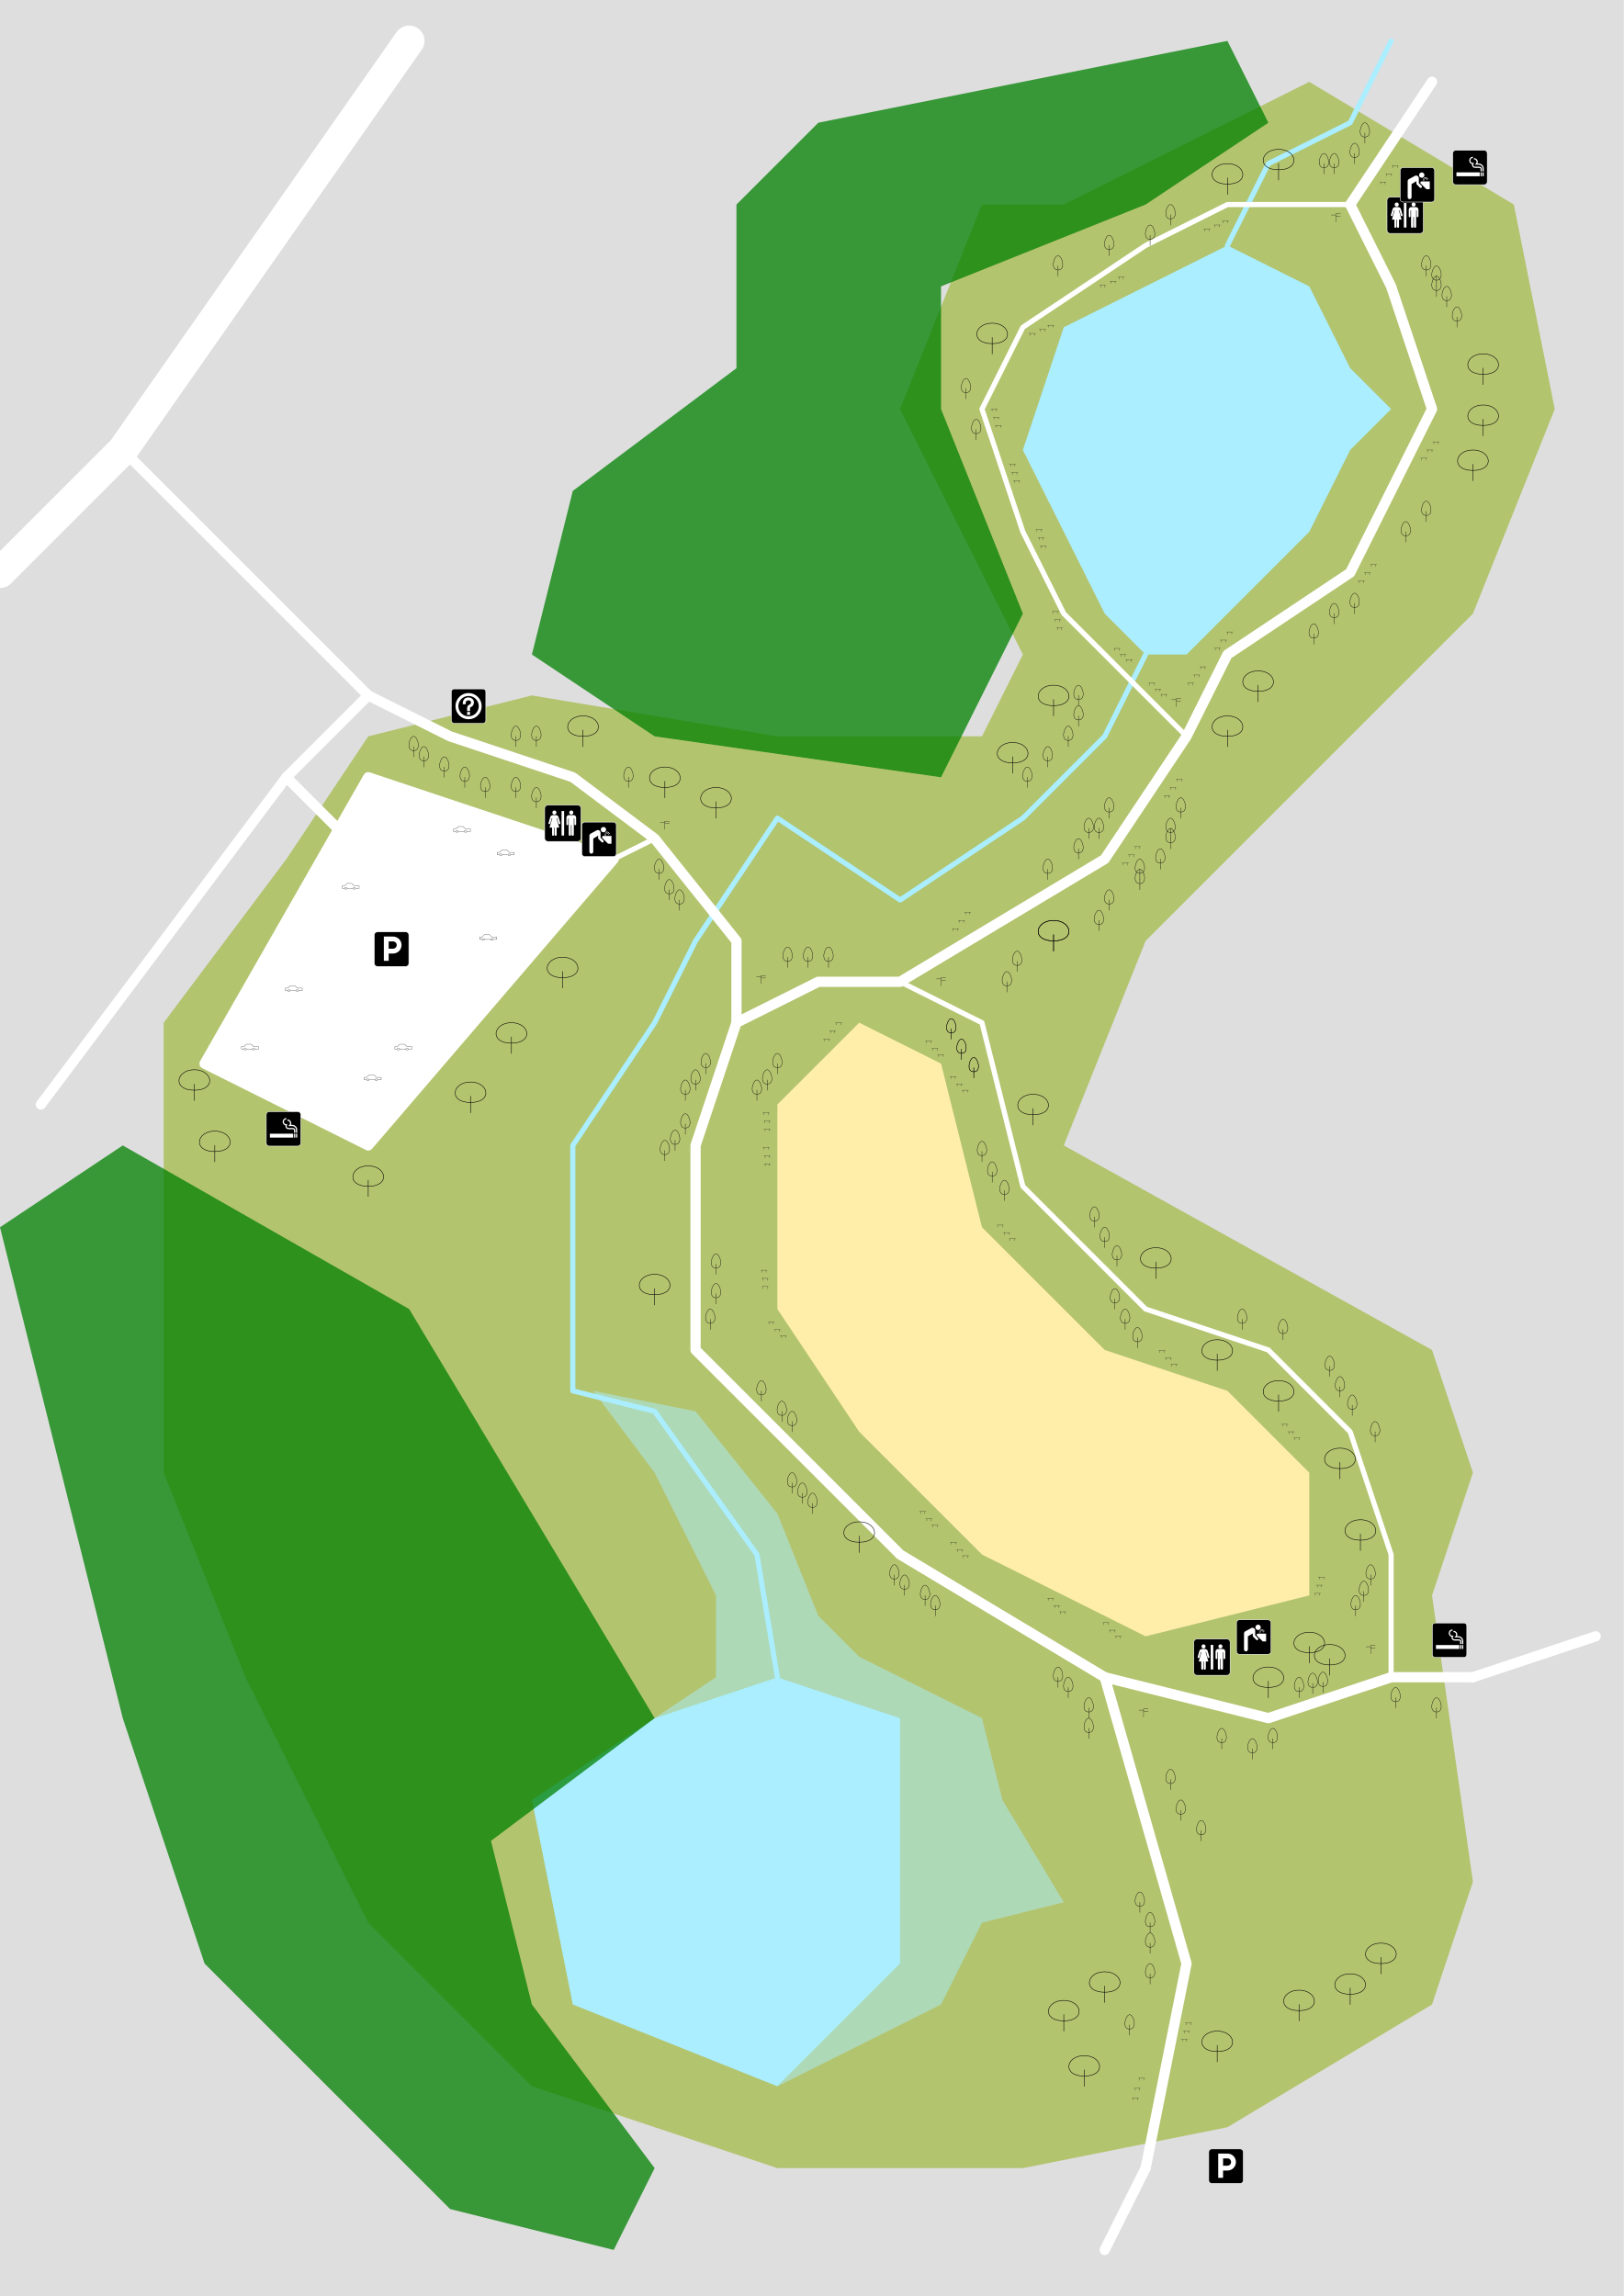
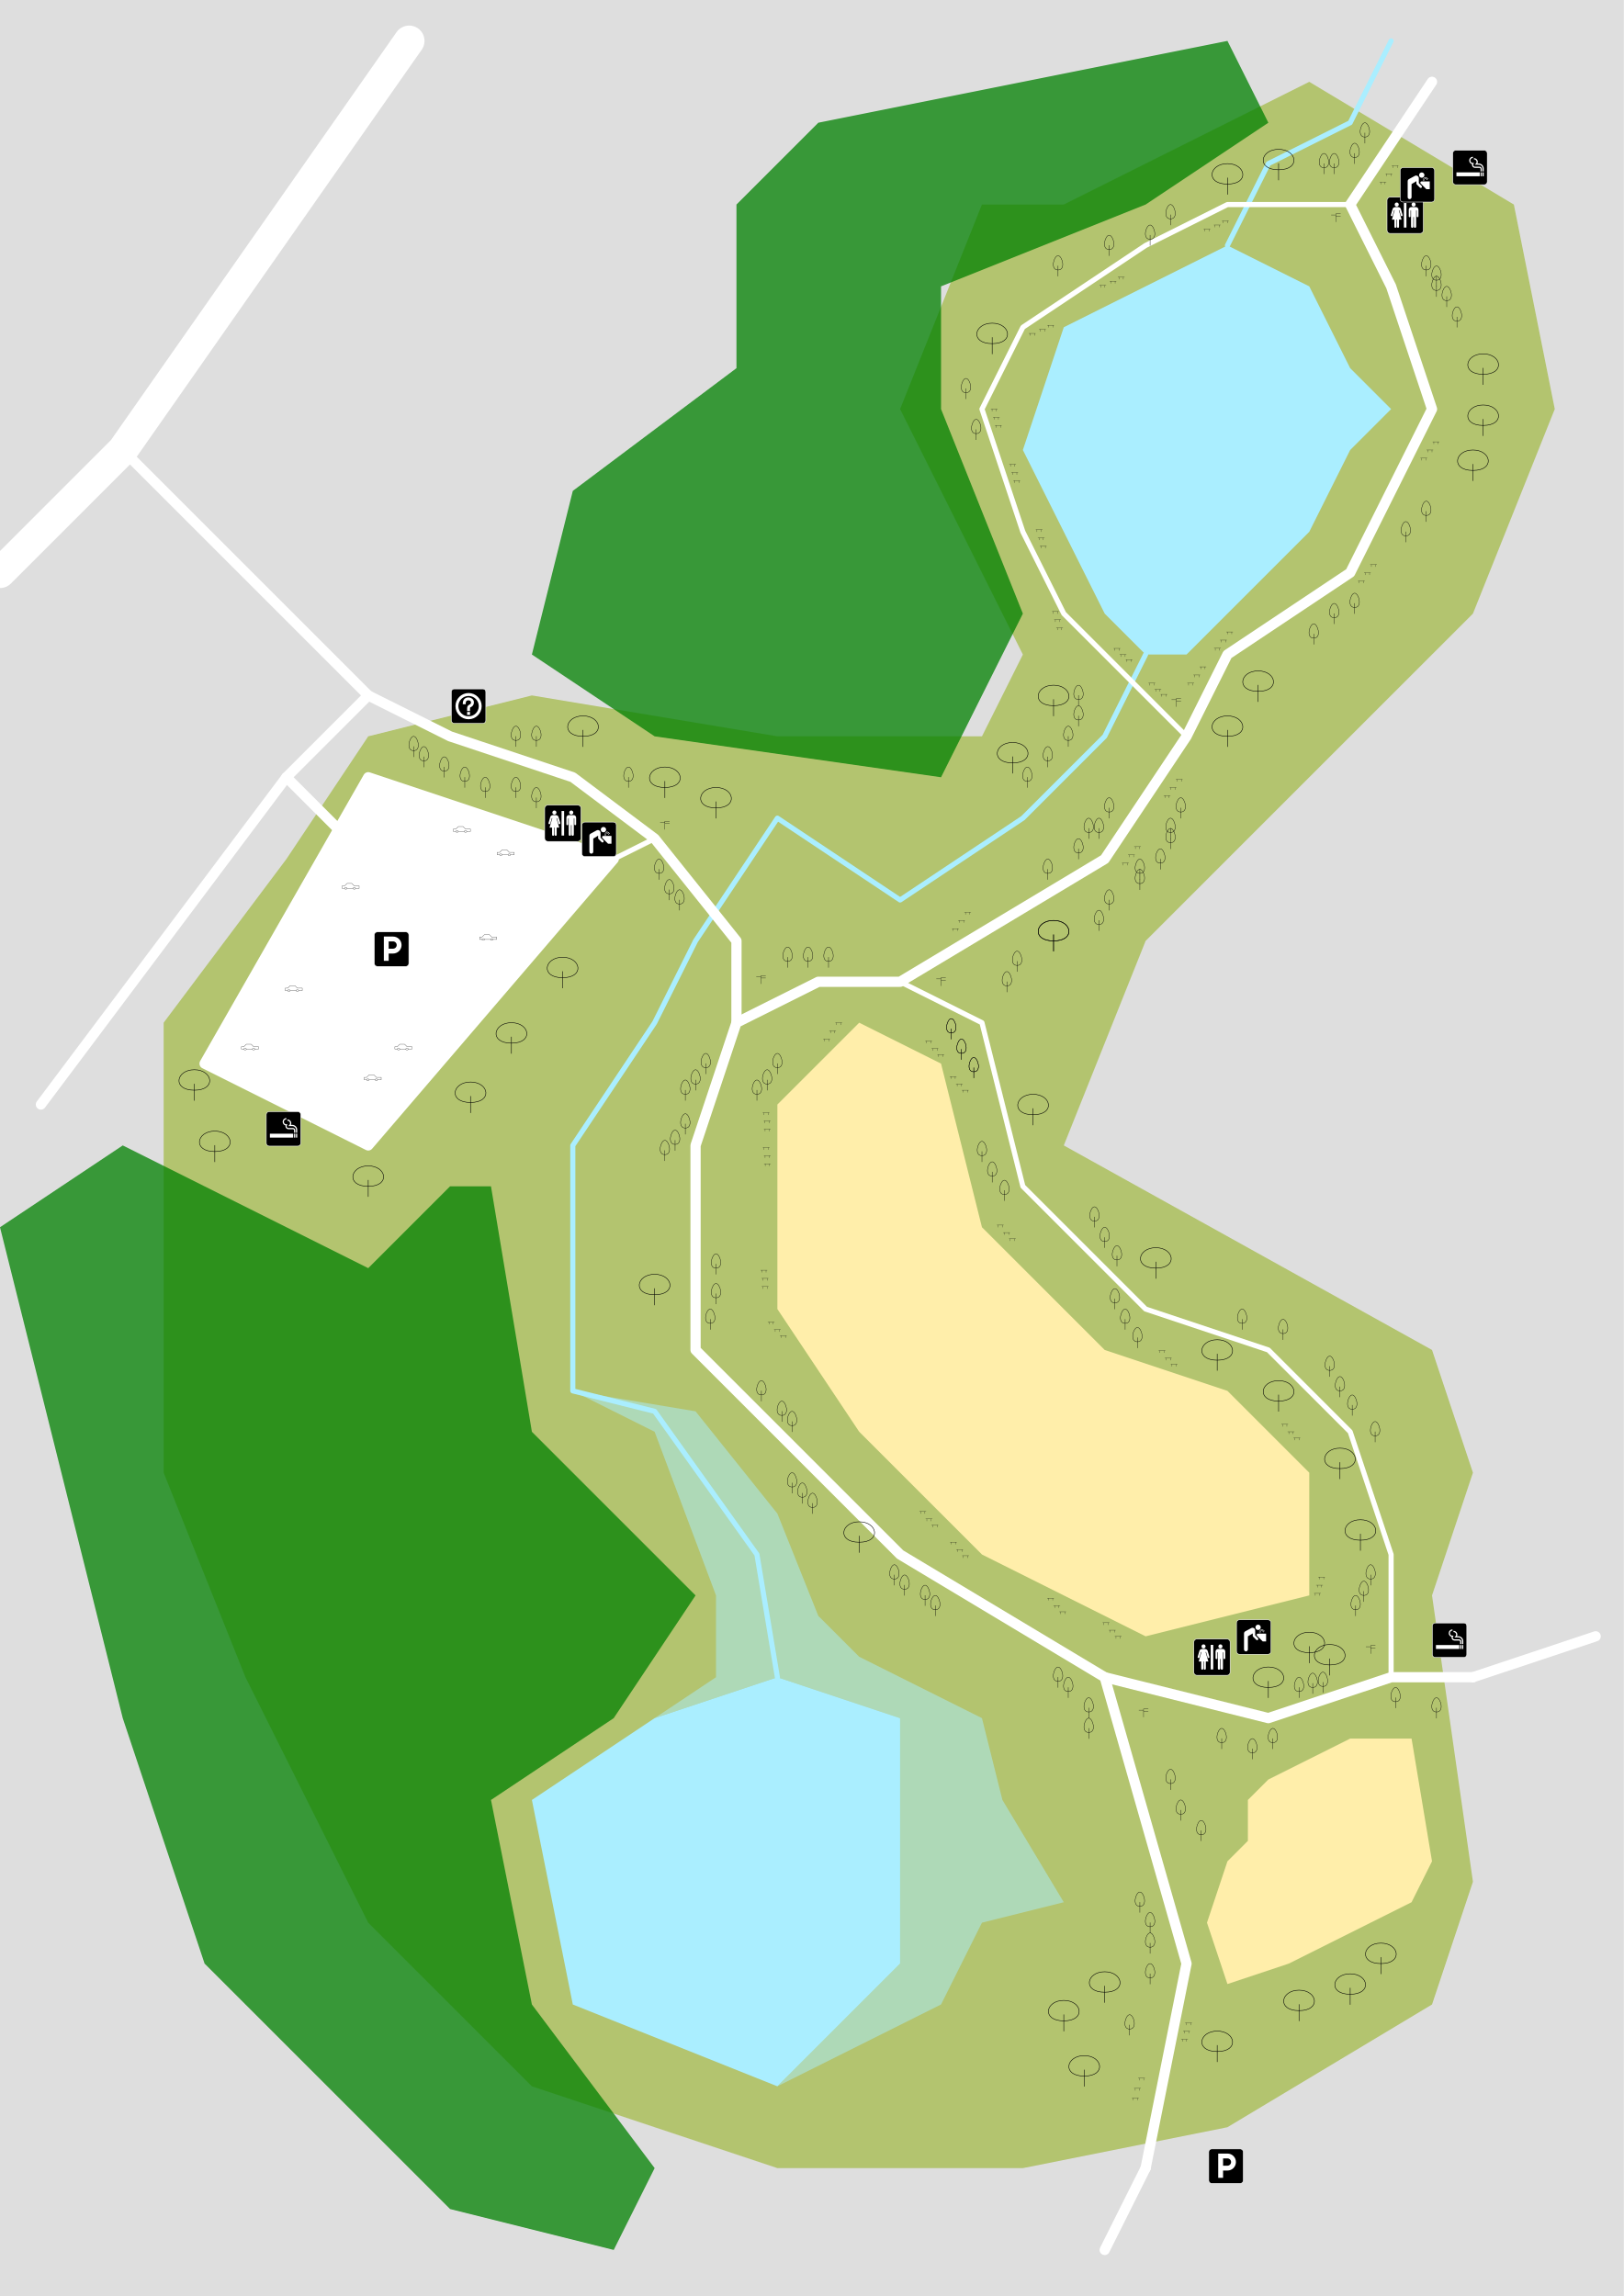
<svg xmlns="http://www.w3.org/2000/svg" xmlns:xlink="http://www.w3.org/1999/xlink" width="210mm" height="297mm" viewBox="-100 -100 793.701 1122.52" version="1.1" id="svg1">
  <defs id="defs1">
    <symbol id="AigaSymbols.svg:Toilets_Inv">
      <rect x="0.5" y="0.5" width="71" height="71" ry="6" style="stroke:#ffffff" id="rect83" rx="6" />
      <g style="fill:#ffffff;stroke:none" id="g85">
        <rect x="33.5" y="12" width="5" height="48" id="rect84" />
        <circle cx="19.5" cy="15" r="4" id="circle84" />
        <path d="m 19,44.5 v 14 a 2,2 0 0 1 -4,0 v -14 H 10 L 15.5,26 h -1 l -3,10.5 A 1.821,1.821 0 0 1 8,35.5 l 3.5,-12 A 5.7,4.6 0 0 1 17,20 h 5 a 5.7,4.6 0 0 1 5.5,3.5 l 3.5,12 a 1.821,1.821 0 0 1 -3.5,1 L 24.5,26 h -1 L 29,44.5 h -5 v 14 a 2,2 0 0 1 -4,0 v -14 z" id="path84" />
        <circle cx="52.5" cy="15" r="4" id="circle85" />
        <path d="m 43,25 v 13 a 1.75,1.75 0 0 0 3.5,0 V 26.5 h 1 v 31.75 a 2.25,2.25 0 0 0 4.5,0 V 39.5 h 1 v 18.75 a 2.25,2.25 0 0 0 4.5,0 V 26.5 h 1 V 38 A 1.75,1.75 0 0 0 62,38 V 25 a 5,5 0 0 0 -5,-5 h -9 a 5,5 0 0 0 -5,5 z" id="path85" />
      </g>
    </symbol>
    <symbol id="AigaSymbols.svg:Parking_Inv">
      <rect x="0.5" y="0.5" width="71" height="71" ry="6" style="stroke:#ffffff" id="rect252" rx="6" />
      <path d="M 25,60 V 15 h 14 a 12.5,12.5 0 0 1 0,25 h -9" style="fill:none;stroke:#ffffff;stroke-width:10" id="path253" />
    </symbol>
    <symbol id="AigaSymbols.svg:Smoking_Inv">
      <rect x="0.5" y="0.5" width="71" height="71" ry="6" style="stroke:#ffffff" id="rect236" rx="6" />
      <rect x="8" y="46" height="8" width="48" style="fill:#ffffff;stroke:none" id="rect237" />
      <rect x="57.75" y="46" width="2.5" height="8" style="fill:#ffffff;stroke:none" id="rect238" />
      <rect x="61.75" y="46" width="2.5" height="8" style="fill:#ffffff;stroke:none" id="rect239" />
      <path d="m 59,44 v -5 a 3.5,3.5 0 0 0 -3.5,-3.5 h -9 A 5,5 0 0 1 42,28 6.5,6.5 0 0 1 42,15" style="fill:none;stroke:#ffffff;stroke-width:2.5" id="path239" />
      <path d="M 63,44 V 38 A 9,9 0 0 0 54,29 H 49 A 6.5,6.5 0 0 0 44,18" style="fill:none;stroke:#ffffff;stroke-width:2.5" id="path240" />
    </symbol>
    <symbol id="AigaSymbols.svg:Information_Inv">
      <rect x="0.5" y="0.5" width="71" height="71" ry="6" style="stroke:#ffffff" id="rect127" rx="6" />
      <circle cx="36" cy="36" r="24" style="fill:none;stroke:#ffffff;stroke-width:6" id="circle127" />
      <path d="m 27,32 c 0,-5 1,-11 9,-11 4,0 8,3 8,7 0,4 -2,6 -4,7 -2,1 -4,2 -4,5 0,3 0,6 0,6" style="fill:none;stroke:#ffffff;stroke-width:6" id="path127" />
      <rect x="33" y="48" width="6" height="6" style="fill:#ffffff;stroke:none" id="rect128" />
    </symbol>
    <symbol id="AigaSymbols.svg:DrinkingFountain_Inv">
      <rect x="0.5" y="0.5" width="71" height="71" ry="6" style="stroke:#ffffff" id="rect103" rx="6" />
      <g style="fill:#ffffff;stroke:none" id="g119">
        <circle cx="45" cy="16" r="5.5" id="circle104" />
        <path d="m 34,28.5 v 5 a 2.5,2.5 0 0 0 0.75,1.75 l 6.5,6.5 a 2.475,2.475 0 0 0 3.5,-3.5 L 39,32.5 v -10 a 5.5,5.5 0 0 0 -8,-5 L 19,24 a 5,5 0 0 0 -3,5 v 32.5 a 4,4 0 0 0 8,0 v -27 z" id="path104" />
        <path d="m 54.5,45 h 7 V 29 h -17 a 2.5,2.5 0 0 0 -1.75,4.25 z" id="path105" />
        <circle cx="47.75" cy="27.25" r="0.7" id="circle105" />
        <circle cx="49.5" cy="27.25" r="0.7" id="circle106" />
        <circle cx="47.75" cy="25.25" r="0.7" id="circle107" />
        <circle cx="49.75" cy="25.25" r="0.7" id="circle108" />
        <circle cx="48.5" cy="23.25" r="0.7" id="circle109" />
        <circle cx="50.75" cy="23.75" r="0.7" id="circle110" />
        <circle cx="49.75" cy="21.75" r="0.75" id="circle111" />
        <circle cx="51.5" cy="21" r="0.75" id="circle112" />
        <circle cx="51.5" cy="21" r="0.75" id="circle113" />
        <circle cx="52.5" cy="23" r="0.75" id="circle114" />
        <circle cx="53.75" cy="21" r="0.85" id="circle115" />
        <circle cx="54.25" cy="23.5" r="0.85" id="circle116" />
        <circle cx="55.5" cy="22" r="0.9" id="circle117" />
        <circle cx="55.75" cy="25.25" r="0.9" id="circle118" />
        <circle cx="57.25" cy="23.5" r="0.9" id="circle119" />
      </g>
    </symbol>
  </defs>
  <g id="layer1">
    <rect style="opacity:1;fill:#cccccc;fill-opacity:0.5;stroke:none;stroke-width:10;stroke-linecap:round;stroke-linejoin:round;stroke-dasharray:none;stroke-opacity:1" id="rect18" width="793.701" height="1122.52" x="-100" y="-100" />
    <g id="g18">
      <path style="fill:#88aa00;fill-opacity:0.5;stroke:none;stroke-width:0.5" d="m 80,840 -60,-120 -40,-100 V 400 l 60,-80 40,-60 80,-20 120,20 h 100 l 20,-40 -20,-40 -40,-80 40,-100 h 40 l 120,-60 100,60 20,100 -40,100 -80,80 -80,80 -40,100 180,100 20,60 -20,60 20,140 -20,60 -100,60 -100,20 h -120 l -120,-40 z" id="path1" />
      <path style="opacity:1;fill:#ffeeaa;stroke:none;stroke-width:10;stroke-linecap:round;stroke-linejoin:round;stroke-dasharray:none;stroke-opacity:1" d="m 320,400 40,20 20,80 60,60 60,20 40,40 v 60 l -80,20 -80,-40 -60,-60 -40,-60 0,-60 v -40 z" id="path19" />
+       <path style="opacity:1;fill:#ffeeaa;fill-opacity:1;stroke:none;stroke-width:5;stroke-linecap:square;stroke-linejoin:miter;stroke-dasharray:none;stroke-opacity:1" d="m 560,750 h 30 l 10,60 -10,20 -60,30 -30,10 -10,-30 10,-30 10,-10 v -20 l 10,-10 z" id="path317" />
    </g>
    <g id="g12">
      <path style="fill:#aaeeff;stroke:none;stroke-width:5;stroke-linecap:round;stroke-linejoin:round;stroke-dasharray:none;stroke-opacity:1;opacity:1" d="m 440,200 -40,-80 20,-60 80,-40 40,20 20,40 20,20 -20,20 -20,40 -40,40 -20,20 h -20 z" id="path9" />
      <path style="opacity:1;fill:#aaeeff;stroke:none;stroke-width:5;stroke-linecap:round;stroke-linejoin:round;stroke-dasharray:none;stroke-opacity:1" d="m 160,780 60,-40 60,-20 60,20 0,120 -60,60 -100,-40 z" id="path10" />
      <path style="opacity:1;fill:none;fill-opacity:0.5;stroke:#aaeeff;stroke-width:2.5;stroke-linecap:round;stroke-linejoin:round;stroke-dasharray:none;stroke-opacity:1" d="m 280,720 -10,-60 -50,-70 -40,-10 v -60 -60 l 40,-60 20,-40 40,-60 60,40 60,-40 40,-40 20,-40" id="path11" />
      <path style="opacity:1;fill:none;fill-opacity:0.5;stroke:#aaeeff;stroke-width:2.5;stroke-linecap:round;stroke-linejoin:round;stroke-dasharray:none;stroke-opacity:1" d="m 500,20 20,-40 40,-20 20,-40" id="path12" />
-       <path style="opacity:1;fill:#aaeeff;fill-opacity:0.5;stroke:none;stroke-width:5;stroke-linecap:square;stroke-linejoin:miter;stroke-dasharray:none;stroke-opacity:1" d="m 250,720 v -40 l -30,-60 -30,-40 50,10 40,50 20,50 20,20 60,30 10,40 30,50 -40,10 -20,40 -80,40 60,-60 V 740 l -60,-20 -60,20 z" id="path237" />
+       <path style="opacity:1;fill:#aaeeff;fill-opacity:0.5;stroke:none;stroke-width:5;stroke-linecap:square;stroke-linejoin:miter;stroke-dasharray:none;stroke-opacity:1" d="m 250,720 v -40 l -30,-80 -40,-20 60,10 40,50 20,50 20,20 60,30 10,40 30,50 -40,10 -20,40 -80,40 60,-60 V 740 l -60,-20 -60,20 z" id="path237" />
    </g>
    <g id="g3">
-       <path style="fill:#008000;stroke:none;stroke-width:0.5;opacity:0.75" d="M -40,460 100,540 l 120,200 L 140,800 l 20,80 60,80 -20,40 L 120,980 0,860 -40,740 -80,580 -100,500 Z" id="path2" />
+       <path style="opacity:0.75;fill:#008000;stroke:none;stroke-width:0.5" d="M -40,460 80,520 120,480 l 20,0 20,120 80,80 -40,60 L 140,780 l 20,100 60,80 -20,40 L 120,980 0,860 -40,740 -80,580 -100,500 Z" id="path2" />
      <path style="fill:#008000;stroke:none;stroke-width:0.5;opacity:0.75" d="M 260,80 V -4e-6 l 40,-40 100,-20 100,-20 20,40 -60,40 -100,40 v 60 l 40,100 -40,80 -140,-20 -60,-40 20,-80 z" id="path3" />
    </g>
    <g id="g4">
      <path style="fill:none;fill-opacity:0.275;stroke:#ffffff;stroke-width:5;stroke-linecap:round;stroke-linejoin:round;stroke-dasharray:none;stroke-opacity:1" d="m 460,960 20,-100 -40,-140 -100,-60 -100,-100 v -100 l 20,-60 40,-20 h 40 l 100,-60 40,-60 20,-40 60,-40 40,-80 -20,-60 -20,-40 40,-60" id="path4" />
      <path style="fill:none;fill-opacity:0.275;stroke:#ffffff;stroke-width:5;stroke-linecap:round;stroke-linejoin:round;stroke-dasharray:none;stroke-opacity:1" d="m 260,400 v -40 l -40,-50 -40,-30 L 120,260 l -40,-20" id="path5" />
      <path style="fill:none;fill-opacity:0.275;stroke:#ffffff;stroke-width:5;stroke-linecap:round;stroke-linejoin:round;stroke-dasharray:none;stroke-opacity:1" d="m 440,720 80,20 60,-20 h 40" id="path6" />
      <path style="fill:none;fill-opacity:0.275;stroke:#ffffff;stroke-width:2.5;stroke-linecap:round;stroke-linejoin:round;stroke-dasharray:none;stroke-opacity:1" d="m 340,380 40,20 20,80 60,60 60,20 40,40 20,60 v 60" id="path7" />
      <path style="fill:none;fill-opacity:0.275;stroke:#ffffff;stroke-width:2.5;stroke-linecap:round;stroke-linejoin:round;stroke-dasharray:none;stroke-opacity:1" d="m 480,260 -60,-60 -20,-40 -20,-60 20,-40 60,-40 40,-20 h 60" id="path8" />
    </g>
    <g id="g13">
      <path style="opacity:1;fill:#ffffff;stroke:#ffffff;stroke-width:5;stroke-linecap:round;stroke-linejoin:round;stroke-dasharray:none;stroke-opacity:1" d="m 80,280 120,40 -120,140 -80,-40 z" id="path13" />
      <path style="opacity:1;fill:none;fill-opacity:0.5;stroke:#ffffff;stroke-width:5;stroke-linecap:round;stroke-linejoin:round;stroke-dasharray:none;stroke-opacity:1" d="m -80,440 120,-160 L 80,240 l -120,-120" id="path14" />
      <path style="opacity:1;fill:none;fill-opacity:0.5;stroke:#ffffff;stroke-width:5;stroke-linecap:round;stroke-linejoin:round;stroke-dasharray:none;stroke-opacity:1" d="m 40,280 40,40" id="path15" />
      <path style="opacity:1;fill:none;fill-opacity:0.5;stroke:#ffffff;stroke-width:15;stroke-linecap:round;stroke-linejoin:round;stroke-dasharray:none;stroke-opacity:1" d="m -100,180 60,-60 L 100,-80" id="path16" />
      <path style="opacity:1;fill:none;fill-opacity:0.5;stroke:#ffffff;stroke-width:5;stroke-linecap:round;stroke-linejoin:round;stroke-dasharray:none;stroke-opacity:1" d="m 620,720 60,-20" id="path17" />
      <path style="opacity:1;fill:none;fill-opacity:0.5;stroke:#ffffff;stroke-width:5;stroke-linecap:round;stroke-linejoin:round;stroke-dasharray:none;stroke-opacity:1" d="m 460,960 -20,40" id="path18" />
      <path style="opacity:1;fill:#ffeeaa;fill-opacity:0.5;stroke:#ffffff;stroke-width:2.5;stroke-linecap:round;stroke-linejoin:round;stroke-dasharray:none;stroke-opacity:1" d="m 220,310 -20,10" id="path20" />
    </g>
    <g id="g27" transform="translate(-44.99999,-33.75004)">
      <g id="g242">
        <g id="g280">
          <path id="path242" style="opacity:1;fill:none;fill-opacity:0.5;stroke:#000000;stroke-width:0.25;stroke-linecap:square;stroke-linejoin:miter;stroke-dasharray:none;stroke-opacity:1" d="m 565,758.75 c -11,0 -9,-10 0,-10 9,0 11,10 0,10 z m 0,5 v -8" />
          <use x="0" y="0" xlink:href="#path242" id="use242" transform="translate(20,-17)" />
          <use x="0" y="0" xlink:href="#use242" id="use243" transform="translate(10,5.999999)" />
          <use x="0" y="0" xlink:href="#use243" id="use244" transform="translate(15,-61)" />
          <use x="0" y="0" xlink:href="#use244" id="use245" transform="translate(-10,-35)" />
          <use x="0" y="0" xlink:href="#use245" id="use246" transform="translate(-30,-33)" />
          <use x="0" y="0" xlink:href="#use246" id="use247" transform="translate(-30,-20)" />
          <use x="0" y="0" xlink:href="#use247" id="use248" transform="translate(-30,-45)" />
          <use x="0" y="0" xlink:href="#use248" id="use249" transform="translate(-60,-75)" />
          <use x="0" y="0" xlink:href="#use249" id="use250" transform="translate(10,-85)" />
          <use x="0" y="0" xlink:href="#use250" id="use251" />
          <use x="0" y="0" xlink:href="#use251" id="use252" transform="translate(85,-100)" />
          <use x="0" y="0" xlink:href="#use252" id="use253" transform="translate(15,-22)" />
          <use x="0" y="0" xlink:href="#use253" id="use254" transform="translate(105,-108)" />
          <use x="0" y="0" xlink:href="#use254" id="use255" transform="translate(5.000002,-21.99999)" />
          <use x="0" y="0" xlink:href="#use255" id="use256" transform="translate(0,-25)" />
          <use x="0" y="0" xlink:href="#use256" id="use257" transform="translate(-100,-99.99999)" />
          <use x="0" y="0" xlink:href="#use257" id="use258" transform="translate(-25,6.999999)" />
          <use x="0" y="0" xlink:href="#use258" id="use259" transform="translate(-115,78)" />
          <use x="0" y="0" xlink:href="#use259" id="use260" transform="translate(30,177)" />
          <use x="0" y="0" xlink:href="#use260" id="use261" transform="translate(-20,28)" />
          <use x="0" y="0" xlink:href="#use261" id="use262" transform="translate(-145,22)" />
          <use x="0" y="0" xlink:href="#use262" id="use263" transform="translate(-25,-9.999999)" />
          <use x="0" y="0" xlink:href="#use263" id="use264" transform="translate(-40,-25)" />
          <use x="0" y="0" xlink:href="#use264" id="use265" transform="translate(-10,118)" />
          <use x="0" y="0" xlink:href="#use265" id="use266" transform="translate(-25,31.99999)" />
          <use x="0" y="0" xlink:href="#use266" id="use267" transform="translate(-20,29)" />
          <use x="0" y="0" xlink:href="#use267" id="use268" transform="translate(-50,41)" />
          <use x="0" y="0" xlink:href="#use268" id="use269" transform="translate(-75,-17)" />
          <use x="0" y="0" xlink:href="#use269" id="use270" transform="translate(-10,-30)" />
          <use x="0" y="0" xlink:href="#use267" id="use271" transform="translate(90,94)" />
          <use x="0" y="0" xlink:href="#use271" id="use272" transform="translate(100,121)" />
          <use x="0" y="0" xlink:href="#use272" id="use273" transform="translate(120,220)" />
          <use x="0" y="0" xlink:href="#use273" id="use274" transform="translate(-9.999996,40.99999)" />
          <use x="0" y="0" xlink:href="#use274" id="use275" transform="translate(-10,-27)" />
          <use x="0" y="0" xlink:href="#use275" id="use276" transform="translate(75,15)" />
          <use x="0" y="0" xlink:href="#use276" id="use277" transform="translate(40,-20)" />
          <use x="0" y="0" xlink:href="#use277" id="use278" transform="translate(25,-8)" />
          <use x="0" y="0" xlink:href="#use278" id="use279" transform="translate(15,-15)" />
        </g>
        <g id="g279">
          <path id="path279" style="opacity:1;fill:none;fill-opacity:0.5;stroke:#000000;stroke-width:0.175;stroke-linecap:square;stroke-linejoin:miter;stroke-dasharray:none;stroke-opacity:1" d="m 580,760.75 c -4,0 -2,-7 0,-7 2,0 4,7 0,7 z m 0,3 v -5" />
          <use x="0" y="0" xlink:href="#path279" id="use280" transform="translate(6.673711,-2.000001)" />
          <use x="0" y="0" xlink:href="#use280" id="use281" transform="translate(5.005283,-0.5)" />
          <use x="0" y="0" xlink:href="#path279" id="use282" transform="translate(27.66949,-40)" />
          <use x="0" y="0" xlink:href="#use280" id="use283" transform="translate(25,-45)" />
          <use x="0" y="0" xlink:href="#use281" id="use284" transform="translate(23.32101,-52.5)" />
          <use x="0" y="0" xlink:href="#use282" id="use285" transform="translate(-1.673711,-97.99999)" />
          <use x="0" y="0" xlink:href="#use283" id="use286" transform="translate(-11.67371,-99.99999)" />
          <use x="0" y="0" xlink:href="#use284" id="use287" transform="translate(-20,-102)" />
          <use x="0" y="0" xlink:href="#use285" id="use288" transform="translate(-115,-73)" />
          <use x="0" y="0" xlink:href="#use286" id="use289" transform="translate(-115,-73)" />
          <use x="0" y="0" xlink:href="#use287" id="use290" transform="translate(-115,-73)" />
          <use x="0" y="0" xlink:href="#use288" id="use291" transform="translate(9.999998,40)" />
          <use x="0" y="0" xlink:href="#use289" id="use292" transform="translate(9.999998,40)" />
          <use x="0" y="0" xlink:href="#use290" id="use293" transform="translate(9.999998,40)" />
          <use x="0" y="0" xlink:href="#use291" id="use294" transform="translate(-65,-72)" />
          <use x="0" y="0" xlink:href="#use292" id="use295" transform="translate(-65,-72)" />
          <use x="0" y="0" xlink:href="#use293" id="use296" transform="translate(-65,-72)" />
          <use x="0" y="0" xlink:href="#use294" id="use297" transform="translate(-15,-60)" />
          <use x="0" y="0" xlink:href="#use295" id="use298" transform="translate(-15,-60)" />
          <use x="0" y="0" xlink:href="#use296" id="use299" transform="translate(-15,-60)" />
          <use x="0" y="0" xlink:href="#use297" id="use300" />
          <use x="0" y="0" xlink:href="#use298" id="use301" />
          <use x="0" y="0" xlink:href="#use299" id="use302" />
          <use x="0" y="0" xlink:href="#use300" id="use303" transform="translate(-70.99577,-54)" />
          <use x="0" y="0" xlink:href="#use301" id="use304" transform="translate(-75,-45)" />
          <use x="0" y="0" xlink:href="#use302" id="use305" transform="translate(-80,-34.99999)" />
          <use x="0" y="0" xlink:href="#use303" id="use306" transform="translate(-25,52)" />
          <use x="0" y="0" xlink:href="#use304" id="use307" transform="translate(-20,60)" />
          <use x="0" y="0" xlink:href="#use305" id="use308" transform="translate(-15,65)" />
          <use x="0" y="0" xlink:href="#use306" id="use309" transform="translate(-35)" />
          <use x="0" y="0" xlink:href="#use307" id="use310" transform="translate(-35)" />
          <use x="0" y="0" xlink:href="#use308" id="use311" transform="translate(-35)" />
          <use x="0" y="0" xlink:href="#use309" id="use312" transform="translate(-10,29.5)" />
          <use x="0" y="0" xlink:href="#use310" id="use313" transform="translate(-10,29.5)" />
          <use x="0" y="0" xlink:href="#use311" id="use314" transform="translate(-10,29.5)" />
          <use x="0" y="0" xlink:href="#use312" id="use315" transform="translate(15,68.5)" />
          <use x="0" y="0" xlink:href="#use313" id="use316" transform="translate(20,75)" />
          <use x="0" y="0" xlink:href="#use314" id="use317" transform="translate(22.19009,82.5)" />
          <use x="0" y="0" xlink:href="#use314" id="use317-8" transform="translate(47.19009,117.5)" />
          <use x="0" y="0" xlink:href="#use314" id="use317-9" transform="translate(57.19009,127.5)" />
          <use x="0" y="0" xlink:href="#use314" id="use317-5" transform="translate(62.19009,132.5)" />
          <use x="0" y="0" xlink:href="#use314" id="use317-0" transform="translate(62.19009,162.5)" />
          <use x="0" y="0" xlink:href="#use314" id="use317-56" transform="translate(67.19009,167.5)" />
          <use x="0" y="0" xlink:href="#use314" id="use317-3" transform="translate(72.19009,172.5)" />
          <use x="0" y="0" xlink:href="#use314" id="use317-7" transform="translate(112.1901,207.5)" />
          <use x="0" y="0" xlink:href="#use314" id="use317-52" transform="translate(117.1901,212.5)" />
          <use x="0" y="0" xlink:href="#use314" id="use317-2" transform="translate(127.1901,217.5)" />
          <use x="0" y="0" xlink:href="#use314" id="use317-23" transform="translate(132.1901,222.5)" />
          <use x="0" y="0" xlink:href="#use314" id="use317-1" transform="translate(192.1901,257.5)" />
          <use x="0" y="0" xlink:href="#use314" id="use317-95" transform="translate(197.1901,262.5)" />
          <use x="0" y="0" xlink:href="#use314" id="use317-35" transform="translate(207.1901,272.5)" />
          <use x="0" y="0" xlink:href="#use314" id="use317-11" transform="translate(207.1901,282.5)" />
          <use x="0" y="0" xlink:href="#use314" id="use317-6" transform="translate(232.1901,367.5)" />
          <use x="0" y="0" xlink:href="#use314" id="use317-233" transform="translate(237.1901,377.5)" />
          <use x="0" y="0" xlink:href="#use314" id="use317-83" transform="translate(237.1901,387.5)" />
          <use x="0" y="0" xlink:href="#use314" id="use317-09" transform="translate(237.1901,402.5)" />
          <use x="0" y="0" xlink:href="#use314" id="use317-27" transform="translate(227.1901,427.5)" />
          <use x="0" y="0" xlink:href="#use314" id="use317-25" transform="translate(262.1901,332.5)" />
          <use x="0" y="0" xlink:href="#use314" id="use317-39" transform="translate(252.1901,322.5)" />
          <use x="0" y="0" xlink:href="#use314" id="use317-15" transform="translate(247.1901,307.5)" />
          <use x="0" y="0" xlink:href="#use314" id="use317-96" transform="translate(272.1901,287.5)" />
          <use x="0" y="0" xlink:href="#use314" id="use317-359" transform="translate(297.1901,287.5)" />
          <use x="0" y="0" xlink:href="#use314" id="use317-24" transform="translate(287.1901,292.5)" />
          <use x="0" y="0" xlink:href="#use314" id="use317-92" transform="translate(377.1901,272.5)" />
          <use x="0" y="0" xlink:href="#use314" id="use317-69" transform="translate(357.1901,267.5)" />
          <use x="0" y="0" xlink:href="#use314" id="use317-36" transform="translate(347.1901,137.5)" />
          <use x="0" y="0" xlink:href="#use314" id="use317-87" transform="translate(302.1901,87.49999)" />
          <use x="0" y="0" xlink:href="#use314" id="use317-13" transform="translate(282.1901,82.5)" />
          <use x="0" y="0" xlink:href="#use314" id="use317-21" transform="translate(-2.809913,-137.5)" />
          <use x="0" y="0" xlink:href="#use314" id="use317-33" transform="translate(2.190087,-127.5)" />
          <use x="0" y="0" xlink:href="#use314" id="use317-57" transform="translate(7.190087,-122.5)" />
          <use x="0" y="0" xlink:href="#use314" id="use317-63" transform="translate(-122.8099,-197.5)" />
          <use x="0" y="0" xlink:href="#use314" id="use317-28" transform="translate(-117.8099,-192.5)" />
          <use x="0" y="0" xlink:href="#use314" id="use317-251" transform="translate(-107.8099,-187.5)" />
          <use x="0" y="0" xlink:href="#use314" id="use317-4" transform="translate(-97.80992,-182.5)" />
          <use x="0" y="0" xlink:href="#use314" id="use317-12" transform="translate(-87.80992,-177.5)" />
          <use x="0" y="0" xlink:href="#use314" id="use317-75" transform="translate(-72.80992,-177.5)" />
          <use x="0" y="0" xlink:href="#use314" id="use317-93" transform="translate(-62.80991,-172.5)" />
          <use x="0" y="0" xlink:href="#use314" id="use317-757" transform="translate(-72.80992,-202.5)" />
          <use x="0" y="0" xlink:href="#use314" id="use317-99" transform="translate(-62.80991,-202.5)" />
          <use x="0" y="0" xlink:href="#use314" id="use317-62" transform="translate(-17.80991,-182.5)" />
          <use x="0" y="0" xlink:href="#use314" id="use317-19" transform="translate(187.1901,-137.5)" />
          <use x="0" y="0" xlink:href="#use314" id="use317-64" transform="translate(207.1901,-157.5)" />
          <use x="0" y="0" xlink:href="#use314" id="use317-955" transform="translate(252.1901,-167.5)" />
          <use x="0" y="0" xlink:href="#use314" id="use317-80" transform="translate(247.1901,-157.5)" />
          <use x="0" y="0" xlink:href="#use314" id="use317-396" transform="translate(247.1901,-152.5)" />
          <use x="0" y="0" xlink:href="#use314" id="use317-218" transform="translate(242.1901,-142.5)" />
          <use x="0" y="0" xlink:href="#use314" id="use317-06" transform="translate(232.1901,-137.5)" />
          <use x="0" y="0" xlink:href="#use314" id="use317-84" transform="translate(232.1901,-132.5)" />
          <use x="0" y="0" xlink:href="#use314" id="use317-336" transform="translate(217.1901,-122.5)" />
          <use x="0" y="0" xlink:href="#use314" id="use317-74" transform="translate(212.1901,-112.5)" />
          <use x="0" y="0" xlink:href="#use314" id="use317-574" transform="translate(172.1901,-92.5)" />
          <use x="0" y="0" xlink:href="#use314" id="use317-959" transform="translate(167.1901,-82.5)" />
          <use x="0" y="0" xlink:href="#use314" id="use317-528" transform="translate(317.1901,-252.5)" />
          <use x="0" y="0" xlink:href="#use314" id="use317-339" transform="translate(327.1901,-262.5)" />
          <use x="0" y="0" xlink:href="#use314" id="use317-526" transform="translate(337.1901,-267.5)" />
          <use x="0" y="0" xlink:href="#use314" id="use317-30" transform="translate(372.1901,-312.5)" />
          <use x="0" y="0" xlink:href="#use314" id="use317-17" transform="translate(362.1901,-302.5)" />
          <use x="0" y="0" xlink:href="#use314" id="use317-67" transform="translate(387.1901,-407.5)" />
          <use x="0" y="0" xlink:href="#use314" id="use317-876" transform="translate(382.1901,-417.5)" />
          <use x="0" y="0" xlink:href="#use314" id="use317-78" transform="translate(377.1901,-422.5)" />
          <use x="0" y="0" xlink:href="#use314" id="use317-230" transform="translate(377.1901,-427.5)" />
          <use x="0" y="0" xlink:href="#use314" id="use317-32" transform="translate(372.1901,-432.5)" />
          <use x="0" y="0" xlink:href="#use314" id="use317-71" transform="translate(342.1901,-497.5)" />
          <use x="0" y="0" xlink:href="#use314" id="use317-04" transform="translate(337.1901,-487.5)" />
          <use x="0" y="0" xlink:href="#use314" id="use317-808" transform="translate(327.1901,-482.5)" />
          <use x="0" y="0" xlink:href="#use314" id="use317-2306" transform="translate(322.1901,-482.5)" />
          <use x="0" y="0" xlink:href="#use314" id="use317-03" transform="translate(247.1901,-457.5)" />
          <use x="0" y="0" xlink:href="#use314" id="use317-110" transform="translate(237.1901,-447.5)" />
          <use x="0" y="0" xlink:href="#use314" id="use317-51" transform="translate(217.1901,-442.5)" />
          <use x="0" y="0" xlink:href="#use314" id="use317-067" transform="translate(192.1901,-432.5)" />
          <use x="0" y="0" xlink:href="#use314" id="use317-150" transform="translate(147.1901,-372.5)" />
          <use x="0" y="0" xlink:href="#use314" id="use317-43" transform="translate(152.1901,-352.5)" />
          <use x="0" y="0" xlink:href="#use314" id="use317-435" transform="translate(202.1901,-222.5)" />
          <use x="0" y="0" xlink:href="#use314" id="use317-242" transform="translate(202.1901,-212.5)" />
          <use x="0" y="0" xlink:href="#use314" id="use317-70" transform="translate(197.1901,-202.5)" />
          <use x="0" y="0" xlink:href="#use314" id="use317-258" transform="translate(187.1901,-192.5)" />
          <use x="0" y="0" xlink:href="#use314" id="use317-780" transform="translate(177.1901,-182.5)" />
          <use x="0" y="0" xlink:href="#use314" id="use317-16" transform="translate(217.1901,-167.5)" />
          <use x="0" y="0" xlink:href="#use314" id="use317-89" transform="translate(212.1901,-157.5)" />
          <use x="0" y="0" xlink:href="#use314" id="use317-68" transform="translate(202.1901,-147.5)" />
        </g>
      </g>
      <g id="g39">
        <path id="path26" style="fill:#ffeeaa;fill-opacity:0.5;stroke:#000000;stroke-width:0.105;stroke-linecap:square;stroke-linejoin:miter;stroke-dasharray:none;stroke-opacity:1" d="m 501.055,959.473 v 1.055 m -2.109,-1.055 v 1.055 m -0.527,-1.055 h 3.164" />
        <use x="0" y="0" xlink:href="#path26" id="use127" transform="translate(1.000005,-4.72265)" />
        <use x="0" y="0" xlink:href="#use127" id="use128" transform="translate(2,-5)" />
        <use x="0" y="0" xlink:href="#use128" id="use129" transform="translate(21,-19)" />
        <use x="0" y="0" xlink:href="#use129" id="use130" transform="translate(1,-4)" />
        <use x="0" y="0" xlink:href="#use130" id="use131" transform="translate(1,-4)" />
        <use x="0" y="0" xlink:href="#use129" id="use132" transform="translate(65,-218)" />
        <use x="0" y="0" xlink:href="#use130" id="use133" transform="translate(65,-218)" />
        <use x="0" y="0" xlink:href="#use131" id="use134" transform="translate(65,-218)" />
        <use x="0" y="0" xlink:href="#use132" id="use135" transform="translate(-10.05469,-76)" />
        <use x="0" y="0" xlink:href="#use133" id="use136" transform="translate(-13.94532,-75)" />
        <use x="0" y="0" xlink:href="#use134" id="use137" transform="translate(-18,-74.65234)" />
        <use x="0" y="0" xlink:href="#use135" id="use138" transform="translate(-60,-36.05469)" />
        <use x="0" y="0" xlink:href="#use136" id="use139" transform="translate(-60,-36.05469)" />
        <use x="0" y="0" xlink:href="#use137" id="use140" transform="translate(-60,-36.05469)" />
        <use x="0" y="0" xlink:href="#use138" id="use141" transform="translate(-27.36327,133.0547)" />
        <use x="0" y="0" xlink:href="#use139" id="use142" transform="translate(-27.36327,133.0547)" />
        <use x="0" y="0" xlink:href="#use140" id="use143" transform="translate(-27.36327,133.0547)" />
        <use x="0" y="0" xlink:href="#use141" id="use144" transform="translate(-27.10938,-12)" />
        <use x="0" y="0" xlink:href="#use142" id="use145" transform="translate(-27.10938,-12)" />
        <use x="0" y="0" xlink:href="#use143" id="use146" transform="translate(-27.10938,-12)" />
        <use x="0" y="0" xlink:href="#use144" id="use147" transform="translate(-47.47267,-27.40234)" />
        <use x="0" y="0" xlink:href="#use145" id="use148" transform="translate(-47.47267,-27.40234)" />
        <use x="0" y="0" xlink:href="#use146" id="use149" transform="translate(-47.47267,-27.40234)" />
        <use x="0" y="0" xlink:href="#use147" id="use150" transform="translate(-15,-15)" />
        <use x="0" y="0" xlink:href="#use148" id="use151" transform="translate(-15,-15)" />
        <use x="0" y="0" xlink:href="#use149" id="use152" transform="translate(-15,-15)" />
        <use x="0" y="0" xlink:href="#use150" id="use153" transform="translate(-74.10937,-92.59765)" />
        <use x="0" y="0" xlink:href="#use151" id="use154" transform="translate(-74.10937,-92.59765)" />
        <use x="0" y="0" xlink:href="#use152" id="use155" transform="translate(-74.10937,-92.59765)" />
        <use x="0" y="0" xlink:href="#use153" id="use156" transform="translate(-8.890621,-24)" />
        <use x="0" y="0" xlink:href="#use154" id="use157" transform="translate(-6.054695,-25)" />
        <use x="0" y="0" xlink:href="#use155" id="use158" transform="translate(-3.52735,-25.34765)" />
        <use x="0" y="0" xlink:href="#use156" id="use159" transform="translate(1.10938,-60)" />
        <use x="0" y="0" xlink:href="#use157" id="use160" transform="translate(1.10938,-60)" />
        <use x="0" y="0" xlink:href="#use158" id="use161" transform="translate(1.10938,-60)" />
        <use x="0" y="0" xlink:href="#use159" id="use162" transform="translate(-0.054685,-17)" />
        <use x="0" y="0" xlink:href="#use160" id="use163" transform="translate(-0.054685,-17)" />
        <use x="0" y="0" xlink:href="#use161" id="use164" transform="translate(-0.054685,-17)" />
        <use x="0" y="0" xlink:href="#use162" id="use165" transform="translate(29,-44)" />
        <use x="0" y="0" xlink:href="#use163" id="use166" transform="translate(32,-44)" />
        <use x="0" y="0" xlink:href="#use164" id="use167" transform="translate(35.52734,-44)" />
        <use x="0" y="0" xlink:href="#use138" id="use168" transform="translate(-79.0547,-61.34765)" />
        <use x="0" y="0" xlink:href="#use139" id="use169" transform="translate(-79.0547,-61.34765)" />
        <use x="0" y="0" xlink:href="#use140" id="use170" transform="translate(-79.0547,-61.34765)" />
        <use x="0" y="0" xlink:href="#use168" id="use171" transform="translate(-23.05468,-72.59765)" />
        <use x="0" y="0" xlink:href="#use169" id="use172" transform="translate(-23.05468,-72.59765)" />
        <use x="0" y="0" xlink:href="#use170" id="use173" transform="translate(-23.05468,-72.59765)" />
        <use x="0" y="0" xlink:href="#use171" id="use174" transform="translate(-11.94532,-17.40234)" />
        <use x="0" y="0" xlink:href="#use172" id="use175" transform="translate(-11.94532,-17.40234)" />
        <use x="0" y="0" xlink:href="#use173" id="use176" transform="translate(-11.94532,-17.40234)" />
        <use x="0" y="0" xlink:href="#use165" id="use177" transform="translate(63,-54)" />
        <use x="0" y="0" xlink:href="#use166" id="use178" transform="translate(63,-54)" />
        <use x="0" y="0" xlink:href="#use167" id="use179" transform="translate(63,-54)" />
        <use x="0" y="0" xlink:href="#use177" id="use180" transform="translate(83.05469,-32.05469)" />
        <use x="0" y="0" xlink:href="#use178" id="use181" transform="translate(83.05469,-32.05469)" />
        <use x="0" y="0" xlink:href="#use179" id="use182" transform="translate(83.05469,-32.05469)" />
        <use x="0" y="0" xlink:href="#use180" id="use183" transform="translate(20.36328,-32.94531)" />
        <use x="0" y="0" xlink:href="#use181" id="use184" transform="translate(20.36328,-32.94531)" />
        <use x="0" y="0" xlink:href="#use182" id="use185" transform="translate(20.36328,-32.94531)" />
        <use x="0" y="0" xlink:href="#use183" id="use186" transform="translate(11.58203,-55)" />
        <use x="0" y="0" xlink:href="#use184" id="use187" transform="translate(11.58203,-55)" />
        <use x="0" y="0" xlink:href="#use185" id="use188" transform="translate(11.58203,-55)" />
        <use x="0" y="0" xlink:href="#use186" id="use189" transform="translate(13.05468,-17.05469)" />
        <use x="0" y="0" xlink:href="#use187" id="use190" transform="translate(13.05468,-17.05469)" />
        <use x="0" y="0" xlink:href="#use188" id="use191" transform="translate(13.05468,-17.05469)" />
        <use x="0" y="0" xlink:href="#use189" id="use192" transform="translate(70.36328,-32.94531)" />
        <use x="0" y="0" xlink:href="#use190" id="use193" transform="translate(70.36328,-32.94531)" />
        <use x="0" y="0" xlink:href="#use191" id="use194" transform="translate(70.36328,-32.94531)" />
        <use x="0" y="0" xlink:href="#use192" id="use195" transform="translate(30.52734,-60)" />
        <use x="0" y="0" xlink:href="#use193" id="use196" transform="translate(30.52734,-60)" />
        <use x="0" y="0" xlink:href="#use194" id="use197" transform="translate(30.52734,-60)" />
        <use x="0" y="0" xlink:href="#use195" id="use198" transform="translate(-20,-135)" />
        <use x="0" y="0" xlink:href="#use196" id="use199" transform="translate(-20,-135)" />
        <use x="0" y="0" xlink:href="#use197" id="use200" transform="translate(-20,-135)" />
        <use x="0" y="0" xlink:href="#use198" id="use201" transform="translate(-86,22.99999)" />
        <use x="0" y="0" xlink:href="#use199" id="use202" transform="translate(-83.94531,24.99999)" />
        <use x="0" y="0" xlink:href="#use200" id="use203" transform="translate(-82.94531,26.99999)" />
        <use x="0" y="0" xlink:href="#use201" id="use204" transform="translate(-50.94532,27.47265)" />
        <use x="0" y="0" xlink:href="#use202" id="use205" transform="translate(-50.94532,27.47265)" />
        <use x="0" y="0" xlink:href="#use203" id="use206" transform="translate(-50.94532,27.47265)" />
        <use x="0" y="0" xlink:href="#use204" id="use207" transform="translate(-34.47265,23.52734)" />
        <use x="0" y="0" xlink:href="#use205" id="use208" transform="translate(-34.47265,23.52734)" />
        <use x="0" y="0" xlink:href="#use206" id="use209" transform="translate(-34.47265,23.52734)" />
        <use x="0" y="0" xlink:href="#use207" id="use210" transform="translate(-16.58204,45)" />
        <use x="0" y="0" xlink:href="#use208" id="use211" transform="translate(-22.58204,43)" />
        <use x="0" y="0" xlink:href="#use209" id="use212" transform="translate(-27.58204,41)" />
        <use x="0" y="0" xlink:href="#use210" id="use213" transform="translate(9,27)" />
        <use x="0" y="0" xlink:href="#use211" id="use214" transform="translate(9,27)" />
        <use x="0" y="0" xlink:href="#use212" id="use215" transform="translate(9,27)" />
        <use x="0" y="0" xlink:href="#use213" id="use216" transform="translate(12.9453,31.94531)" />
        <use x="0" y="0" xlink:href="#use214" id="use217" transform="translate(12.9453,31.94531)" />
        <use x="0" y="0" xlink:href="#use215" id="use218" transform="translate(12.9453,31.94531)" />
        <use x="0" y="0" xlink:href="#use216" id="use219" transform="translate(8,40)" />
        <use x="0" y="0" xlink:href="#use217" id="use220" transform="translate(8,40)" />
        <use x="0" y="0" xlink:href="#use218" id="use221" transform="translate(8,40)" />
        <use x="0" y="0" xlink:href="#use219" id="use222" transform="translate(34,15.52734)" />
        <use x="0" y="0" xlink:href="#use220" id="use223" transform="translate(32,17.05469)" />
        <use x="0" y="0" xlink:href="#use221" id="use224" transform="translate(30.0547,18.05469)" />
        <use x="0" y="0" xlink:href="#use222" id="use225" transform="translate(17.05469,17)" />
        <use x="0" y="0" xlink:href="#use223" id="use226" transform="translate(17.05469,17)" />
        <use x="0" y="0" xlink:href="#use224" id="use227" transform="translate(17.05469,17)" />
      </g>
      <g id="g82">
        <path style="opacity:1;fill:none;fill-opacity:0.5;stroke:#000000;stroke-width:0.015;stroke-linecap:square;stroke-linejoin:miter;stroke-dasharray:none;stroke-opacity:1" d="m 257.289,884.063 -0.148,0.074 v -0.148 l 0.148,0.074 c 0.074,-0.074 0.445,-0.148 0.593,0 -0.148,0.148 -0.519,0.074 -0.593,0 z" id="path82" />
        <use x="0" y="0" xlink:href="#path82" id="use102" transform="translate(95.93103,19.6875)" />
        <use x="0" y="0" xlink:href="#use102" id="use103" />
        <use x="0" y="0" xlink:href="#use103" id="use104" transform="translate(-26.875,-139.6875)" />
        <use x="0" y="0" xlink:href="#use104" id="use105" transform="translate(-60,-140)" />
        <use x="0" y="0" xlink:href="#use105" id="use106" transform="translate(56.875,-290.3125)" />
        <use x="0" y="0" xlink:href="#use106" id="use107" transform="translate(165,-155)" />
        <use x="0" y="0" xlink:href="#use107" id="use108" transform="translate(25,-85)" />
        <use x="0" y="0" xlink:href="#use108" id="use109" transform="translate(80,5)" />
        <use x="0" y="0" xlink:href="#use106" id="use229" transform="translate(1.186781,0.9999033)" />
        <use x="0" y="0" xlink:href="#use229" id="use230" transform="translate(1.285868,-0.5381765)" />
        <use x="0" y="0" xlink:href="#use102" id="use231" transform="translate(-1.07165,-0.9259003)" />
        <use x="0" y="0" xlink:href="#use231" id="use232" transform="translate(6,-17.07415)" />
        <use x="0" y="0" xlink:href="#use232" id="use233" transform="translate(8.25843,-6.000045)" />
        <use x="0" y="0" xlink:href="#use233" id="use234" transform="translate(0.74157,-15.5625)" />
        <use x="0" y="0" xlink:href="#use108" id="use235" transform="translate(10.18678,-16.0001)" />
        <use x="0" y="0" xlink:href="#use235" id="use236" transform="translate(17,-16)" />
        <use x="0" y="0" xlink:href="#use236" id="use237" transform="translate(25,42)" />
      </g>
      <g id="g113" transform="translate(44.99999,33.75004)">
        <path id="path113" style="opacity:1;fill:none;fill-opacity:0.5;stroke:#000000;stroke-width:0.119;stroke-linecap:square;stroke-linejoin:miter;stroke-dasharray:none;stroke-opacity:1" d="m 19.221,412.898 c 0,-0.593 1.187,-0.593 1.187,0 m 4.153,0 c 0,0.593 -1.187,0.593 -1.187,0 2e-6,-0.593 1.187,-0.593 1.187,0 z m -4.153,0 c 0,0.593 -1.187,0.593 -1.187,0 m 0,0 h -1.187 v -1.187 h 1.187 l 1.187,-1.187 h 2.373 l 1.187,1.187 h 2.373 v 1.187 h -1.78 m -1.187,0 h -2.966" />
        <use x="0" y="0" xlink:href="#path113" id="use113" transform="translate(21.40625,-28.59375)" />
        <use x="0" y="0" xlink:href="#use113" id="use114" transform="translate(38.59375,43.59375)" />
        <use x="0" y="0" xlink:href="#use114" id="use115" transform="translate(15,-15)" />
        <use x="0" y="0" xlink:href="#use115" id="use116" transform="translate(41.40625,-53.59375)" />
        <use x="0" y="0" xlink:href="#use116" id="use117" transform="translate(-67.1875,-25)" />
        <use x="0" y="0" xlink:href="#use117" id="use118" transform="translate(54.375,-27.8125)" />
        <use x="0" y="0" xlink:href="#use118" id="use119" transform="translate(21.40625,11.40625)" />
      </g>
      <g id="g121" transform="translate(44.99999,33.75004)">
        <path id="path121" style="opacity:1;fill:none;fill-opacity:0.5;stroke:#000000;stroke-width:0.141;stroke-linecap:square;stroke-linejoin:miter;stroke-dasharray:none;stroke-opacity:1" d="m 272,378.156 h 2.25 m -2.25,-0.562 h -2.25 m 2.25,3.375 v -3.938 h 2.25" />
        <use x="0" y="0" xlink:href="#path121" id="use121" transform="translate(88,1)" />
        <use x="0" y="0" xlink:href="#use121" id="use122" transform="translate(115,-136.5)" />
        <use x="0" y="0" xlink:href="#use122" id="use123" transform="translate(78,-237)" />
        <use x="0" y="0" xlink:href="#use121" id="use124" transform="translate(210,326.5)" />
        <use x="0" y="0" xlink:href="#use124" id="use125" transform="translate(-111,30.99999)" />
        <use x="0" y="0" xlink:href="#path121" id="use126" transform="translate(-47,-75.5)" />
      </g>
    </g>
    <g id="g20">
      <g id="g40">
        <use xlink:href="#AigaSymbols.svg:Toilets_Inv" style="fill:#000000;stroke:#000000" id="use1" transform="matrix(0.25,0,0,0.25,166.125,293.5)" />
        <use xlink:href="#AigaSymbols.svg:Toilets_Inv" style="fill:#000000;stroke:#000000" id="use20" transform="matrix(0.25,0,0,0.25,483.4375,701.1875)" />
        <use xlink:href="#AigaSymbols.svg:Toilets_Inv" style="fill:#000000;stroke:#000000" id="use21" transform="matrix(0.25,0,0,0.25,577.875,-3.750004)" />
      </g>
      <g id="g227">
        <use xlink:href="#AigaSymbols.svg:Parking_Inv" style="fill:#000000;stroke:#000000" id="use1-0" transform="matrix(0.2373047,0,0,0.2373047,82.88086,355.5078)" />
        <use xlink:href="#AigaSymbols.svg:Parking_Inv" style="fill:#000000;stroke:#000000" id="use1-0-4" transform="matrix(0.2373047,0,0,0.2373047,490.7451,950.5078)" />
      </g>
      <g id="g228">
        <use xlink:href="#AigaSymbols.svg:Smoking_Inv" style="fill:#000000;stroke:#000000" id="use1-02" transform="matrix(0.2373047,0,0,0.2373047,30.03321,443.3555)" />
        <use xlink:href="#AigaSymbols.svg:Smoking_Inv" style="fill:#000000;stroke:#000000" id="use1-02-6" transform="matrix(0.2373047,0,0,0.2373047,600.0332,693.3554)" />
        <use xlink:href="#AigaSymbols.svg:Smoking_Inv" style="fill:#000000;stroke:#000000" id="use1-02-0" transform="matrix(0.2373047,0,0,0.2373047,610.0332,-26.64453)" />
      </g>
      <g id="g229" transform="translate(21.91504,-20.71191)">
        <use xlink:href="#AigaSymbols.svg:Information_Inv" style="fill:#000000;stroke:#000000" id="use1-4" transform="matrix(0.2373047,0,0,0.2373047,98.59278,257.4062)" />
      </g>
      <g id="g317">
        <use xlink:href="#AigaSymbols.svg:DrinkingFountain_Inv" style="fill:#000000;stroke:#000000" id="use1-6" transform="matrix(0.2373047,0,0,0.2373047,504.3047,691.813)" />
        <use xlink:href="#AigaSymbols.svg:DrinkingFountain_Inv" style="fill:#000000;stroke:#000000" id="use1-6-8" transform="matrix(0.2373047,0,0,0.2373047,184.3047,301.813)" />
        <use xlink:href="#AigaSymbols.svg:DrinkingFountain_Inv" style="fill:#000000;stroke:#000000" id="use1-6-7" transform="matrix(0.2373047,0,0,0.2373047,584.3047,-18.18702)" />
      </g>
    </g>
  </g>
</svg>
